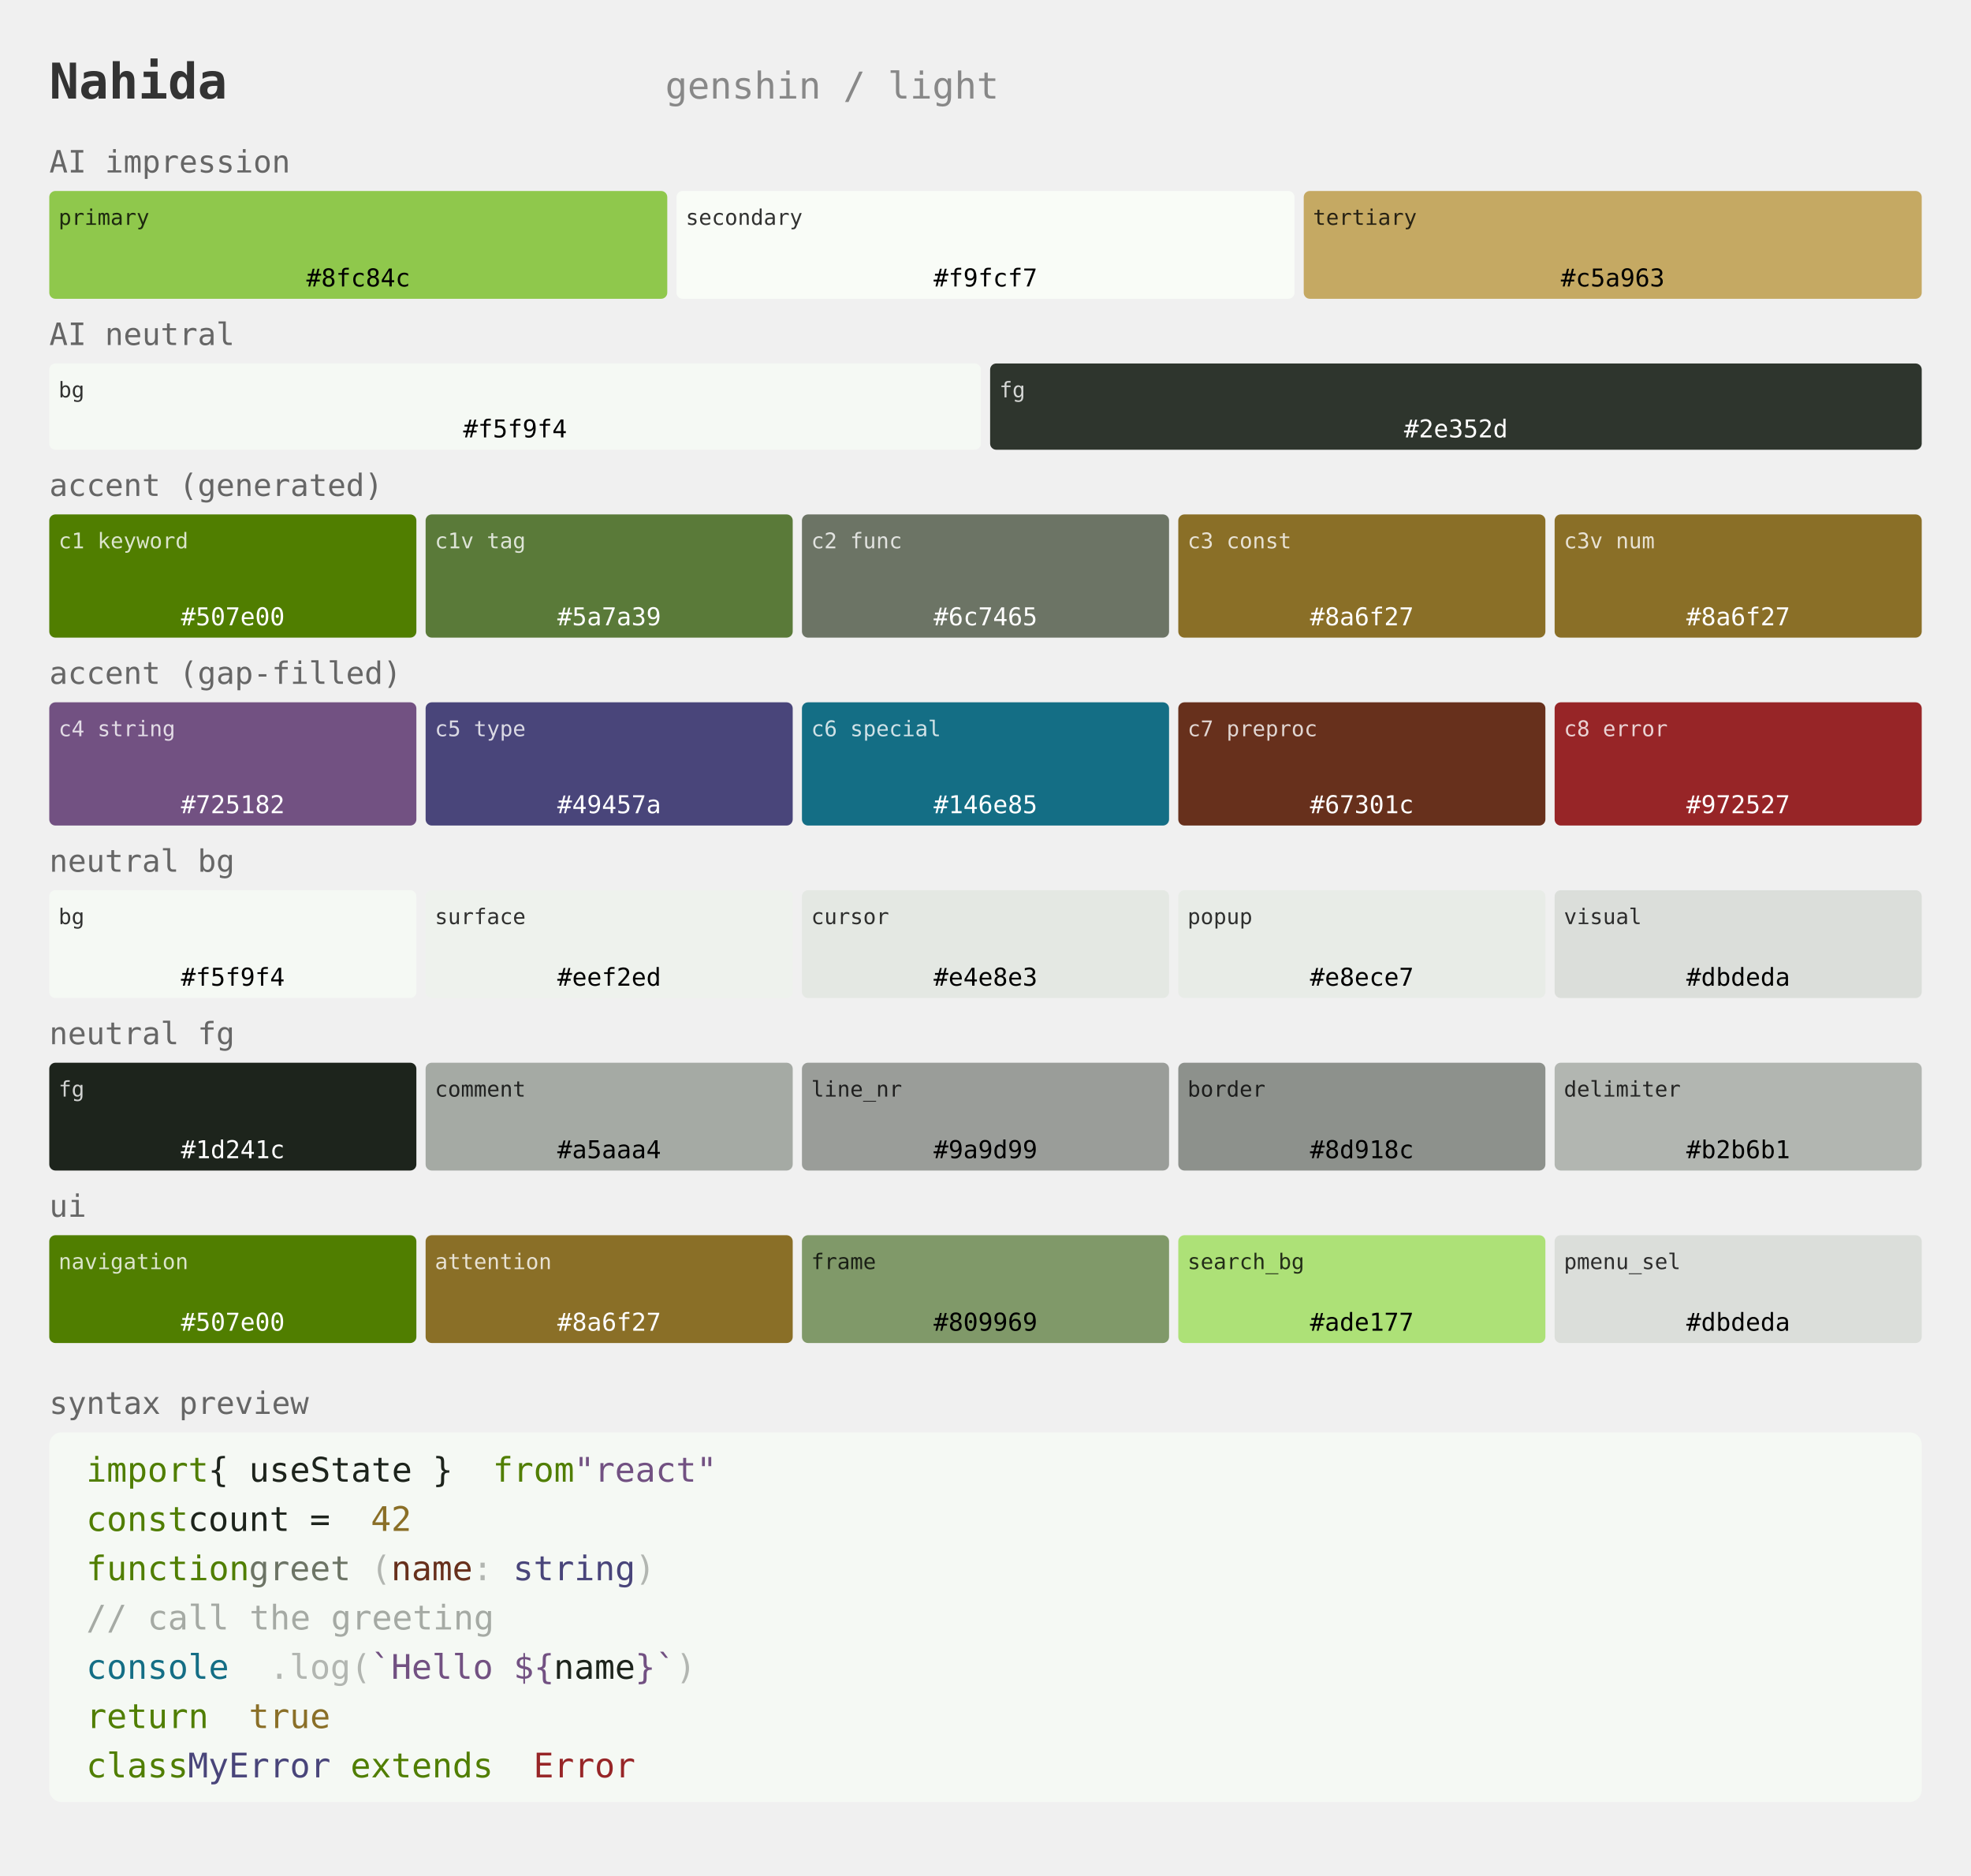
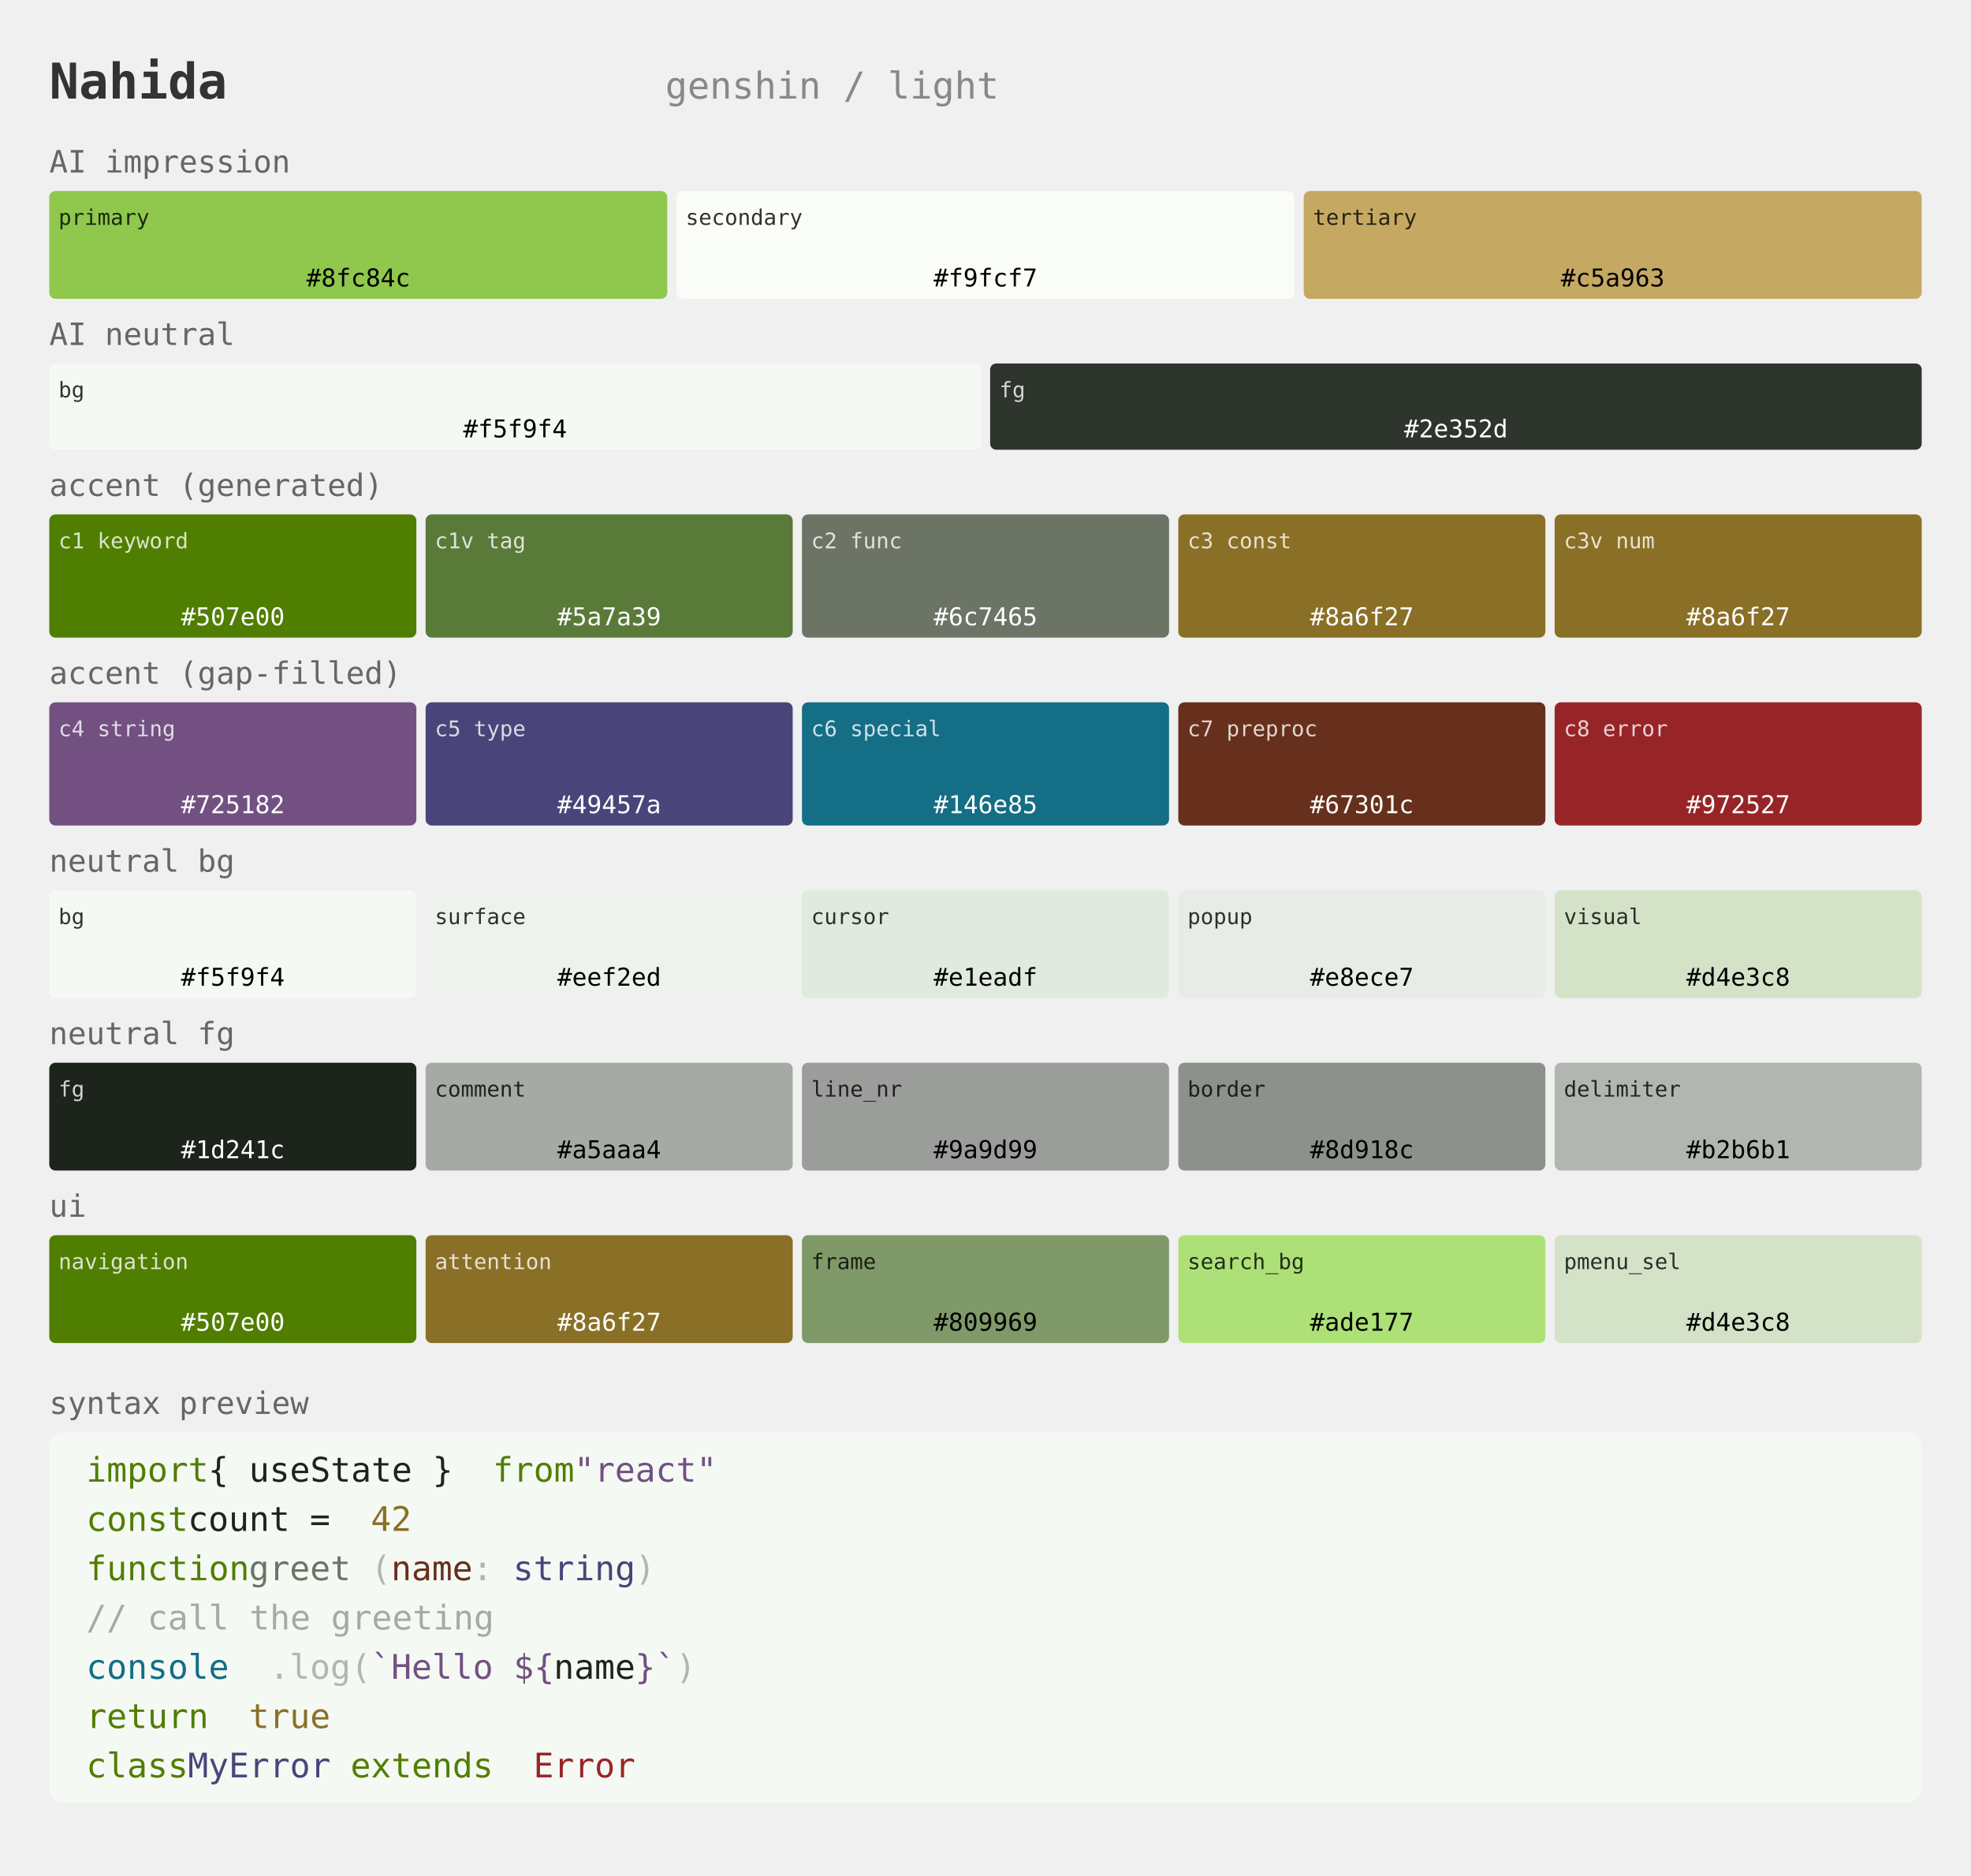
<svg xmlns="http://www.w3.org/2000/svg" width="640" height="609" style="background:#f5f5f5; font-family:ui-monospace,monospace;">
  <text x="16" y="32" fill="#333" font-size="16" font-weight="bold">Nahida</text>
  <text x="216" y="32" fill="#888" font-size="12">genshin / light</text>
  <text x="16" y="56" fill="#666" font-size="10">AI impression</text>
  <rect x="16" y="62" width="200.667" height="35" fill="#8fc84c" rx="2" />
  <text x="19" y="73" fill="#000000" font-size="7" opacity="0.8">primary</text>
  <text x="116.333" y="93" fill="#000000" font-size="8" text-anchor="middle">#8fc84c</text>
  <rect x="219.667" y="62" width="200.667" height="35" fill="#f9fcf7" rx="2" />
  <text x="222.667" y="73" fill="#000000" font-size="7" opacity="0.8">secondary</text>
  <text x="320" y="93" fill="#000000" font-size="8" text-anchor="middle">#f9fcf7</text>
  <rect x="423.333" y="62" width="200.667" height="35" fill="#c5a963" rx="2" />
  <text x="426.333" y="73" fill="#000000" font-size="7" opacity="0.8">tertiary</text>
  <text x="523.667" y="93" fill="#000000" font-size="8" text-anchor="middle">#c5a963</text>
  <text x="16" y="112" fill="#666" font-size="10">AI neutral</text>
  <rect x="16" y="118" width="302.5" height="28" fill="#f5f9f4" rx="2" />
  <text x="19" y="129" fill="#000000" font-size="7" opacity="0.8">bg</text>
  <text x="167.25" y="142" fill="#000000" font-size="8" text-anchor="middle">#f5f9f4</text>
  <rect x="321.5" y="118" width="302.5" height="28" fill="#2e352d" rx="2" />
  <text x="324.5" y="129" fill="#ffffff" font-size="7" opacity="0.8">fg</text>
  <text x="472.75" y="142" fill="#ffffff" font-size="8" text-anchor="middle">#2e352d</text>
  <text x="16" y="161" fill="#666" font-size="10">accent (generated)</text>
  <rect x="16" y="167" width="119.2" height="40" fill="#507e00" rx="2" />
  <text x="19" y="178" fill="#ffffff" font-size="7" opacity="0.8">c1 keyword</text>
  <text x="75.6" y="203" fill="#ffffff" font-size="8" text-anchor="middle">#507e00</text>
  <rect x="138.2" y="167" width="119.2" height="40" fill="#5a7a39" rx="2" />
  <text x="141.2" y="178" fill="#ffffff" font-size="7" opacity="0.8">c1v tag</text>
  <text x="197.8" y="203" fill="#ffffff" font-size="8" text-anchor="middle">#5a7a39</text>
  <rect x="260.4" y="167" width="119.2" height="40" fill="#6c7465" rx="2" />
  <text x="263.4" y="178" fill="#ffffff" font-size="7" opacity="0.8">c2 func</text>
  <text x="320" y="203" fill="#ffffff" font-size="8" text-anchor="middle">#6c7465</text>
  <rect x="382.6" y="167" width="119.2" height="40" fill="#8a6f27" rx="2" />
  <text x="385.6" y="178" fill="#ffffff" font-size="7" opacity="0.8">c3 const</text>
  <text x="442.2" y="203" fill="#ffffff" font-size="8" text-anchor="middle">#8a6f27</text>
  <rect x="504.8" y="167" width="119.2" height="40" fill="#8a6f27" rx="2" />
  <text x="507.8" y="178" fill="#ffffff" font-size="7" opacity="0.8">c3v num</text>
  <text x="564.4" y="203" fill="#ffffff" font-size="8" text-anchor="middle">#8a6f27</text>
  <text x="16" y="222" fill="#666" font-size="10">accent (gap-filled)</text>
  <rect x="16" y="228" width="119.2" height="40" fill="#725182" rx="2" />
  <text x="19" y="239" fill="#ffffff" font-size="7" opacity="0.8">c4 string</text>
  <text x="75.6" y="264" fill="#ffffff" font-size="8" text-anchor="middle">#725182</text>
  <rect x="138.2" y="228" width="119.2" height="40" fill="#49457a" rx="2" />
  <text x="141.2" y="239" fill="#ffffff" font-size="7" opacity="0.8">c5 type</text>
  <text x="197.8" y="264" fill="#ffffff" font-size="8" text-anchor="middle">#49457a</text>
  <rect x="260.4" y="228" width="119.2" height="40" fill="#146e85" rx="2" />
  <text x="263.4" y="239" fill="#ffffff" font-size="7" opacity="0.8">c6 special</text>
  <text x="320" y="264" fill="#ffffff" font-size="8" text-anchor="middle">#146e85</text>
  <rect x="382.6" y="228" width="119.2" height="40" fill="#67301c" rx="2" />
  <text x="385.6" y="239" fill="#ffffff" font-size="7" opacity="0.8">c7 preproc</text>
  <text x="442.2" y="264" fill="#ffffff" font-size="8" text-anchor="middle">#67301c</text>
  <rect x="504.8" y="228" width="119.2" height="40" fill="#972527" rx="2" />
  <text x="507.8" y="239" fill="#ffffff" font-size="7" opacity="0.8">c8 error</text>
  <text x="564.4" y="264" fill="#ffffff" font-size="8" text-anchor="middle">#972527</text>
  <text x="16" y="283" fill="#666" font-size="10">neutral bg</text>
  <rect x="16" y="289" width="119.2" height="35" fill="#f5f9f4" rx="2" />
  <text x="19" y="300" fill="#000000" font-size="7" opacity="0.8">bg</text>
  <text x="75.6" y="320" fill="#000000" font-size="8" text-anchor="middle">#f5f9f4</text>
  <rect x="138.2" y="289" width="119.2" height="35" fill="#eef2ed" rx="2" />
  <text x="141.2" y="300" fill="#000000" font-size="7" opacity="0.8">surface</text>
  <text x="197.8" y="320" fill="#000000" font-size="8" text-anchor="middle">#eef2ed</text>
-   <rect x="260.4" y="289" width="119.2" height="35" fill="#e4e8e3" rx="2" />
+   <rect x="260.4" y="289" width="119.2" height="35" fill="#e1eadf" rx="2" />
  <text x="263.4" y="300" fill="#000000" font-size="7" opacity="0.8">cursor</text>
-   <text x="320" y="320" fill="#000000" font-size="8" text-anchor="middle">#e4e8e3</text>
+   <text x="320" y="320" fill="#000000" font-size="8" text-anchor="middle">#e1eadf</text>
  <rect x="382.6" y="289" width="119.2" height="35" fill="#e8ece7" rx="2" />
  <text x="385.6" y="300" fill="#000000" font-size="7" opacity="0.8">popup</text>
  <text x="442.2" y="320" fill="#000000" font-size="8" text-anchor="middle">#e8ece7</text>
-   <rect x="504.8" y="289" width="119.2" height="35" fill="#dbdeda" rx="2" />
+   <rect x="504.8" y="289" width="119.2" height="35" fill="#d4e3c8" rx="2" />
  <text x="507.8" y="300" fill="#000000" font-size="7" opacity="0.8">visual</text>
-   <text x="564.4" y="320" fill="#000000" font-size="8" text-anchor="middle">#dbdeda</text>
+   <text x="564.4" y="320" fill="#000000" font-size="8" text-anchor="middle">#d4e3c8</text>
  <text x="16" y="339" fill="#666" font-size="10">neutral fg</text>
  <rect x="16" y="345" width="119.2" height="35" fill="#1d241c" rx="2" />
  <text x="19" y="356" fill="#ffffff" font-size="7" opacity="0.8">fg</text>
  <text x="75.6" y="376" fill="#ffffff" font-size="8" text-anchor="middle">#1d241c</text>
  <rect x="138.2" y="345" width="119.2" height="35" fill="#a5aaa4" rx="2" />
  <text x="141.2" y="356" fill="#000000" font-size="7" opacity="0.8">comment</text>
  <text x="197.8" y="376" fill="#000000" font-size="8" text-anchor="middle">#a5aaa4</text>
  <rect x="260.4" y="345" width="119.2" height="35" fill="#9a9d99" rx="2" />
  <text x="263.4" y="356" fill="#000000" font-size="7" opacity="0.8">line_nr</text>
  <text x="320" y="376" fill="#000000" font-size="8" text-anchor="middle">#9a9d99</text>
  <rect x="382.6" y="345" width="119.2" height="35" fill="#8d918c" rx="2" />
  <text x="385.6" y="356" fill="#000000" font-size="7" opacity="0.8">border</text>
  <text x="442.2" y="376" fill="#000000" font-size="8" text-anchor="middle">#8d918c</text>
  <rect x="504.8" y="345" width="119.2" height="35" fill="#b2b6b1" rx="2" />
  <text x="507.8" y="356" fill="#000000" font-size="7" opacity="0.8">delimiter</text>
  <text x="564.4" y="376" fill="#000000" font-size="8" text-anchor="middle">#b2b6b1</text>
  <text x="16" y="395" fill="#666" font-size="10">ui</text>
  <rect x="16" y="401" width="119.2" height="35" fill="#507e00" rx="2" />
  <text x="19" y="412" fill="#ffffff" font-size="7" opacity="0.8">navigation</text>
  <text x="75.6" y="432" fill="#ffffff" font-size="8" text-anchor="middle">#507e00</text>
  <rect x="138.2" y="401" width="119.2" height="35" fill="#8a6f27" rx="2" />
  <text x="141.2" y="412" fill="#ffffff" font-size="7" opacity="0.8">attention</text>
  <text x="197.8" y="432" fill="#ffffff" font-size="8" text-anchor="middle">#8a6f27</text>
  <rect x="260.4" y="401" width="119.2" height="35" fill="#809969" rx="2" />
  <text x="263.4" y="412" fill="#000000" font-size="7" opacity="0.8">frame</text>
  <text x="320" y="432" fill="#000000" font-size="8" text-anchor="middle">#809969</text>
  <rect x="382.6" y="401" width="119.2" height="35" fill="#ade177" rx="2" />
  <text x="385.6" y="412" fill="#000000" font-size="7" opacity="0.8">search_bg</text>
  <text x="442.2" y="432" fill="#000000" font-size="8" text-anchor="middle">#ade177</text>
-   <rect x="504.8" y="401" width="119.2" height="35" fill="#dbdeda" rx="2" />
+   <rect x="504.8" y="401" width="119.2" height="35" fill="#d4e3c8" rx="2" />
  <text x="507.8" y="412" fill="#000000" font-size="7" opacity="0.8">pmenu_sel</text>
-   <text x="564.4" y="432" fill="#000000" font-size="8" text-anchor="middle">#dbdeda</text>
+   <text x="564.4" y="432" fill="#000000" font-size="8" text-anchor="middle">#d4e3c8</text>
  <text x="16" y="459" fill="#666" font-size="10">syntax preview</text>
  <rect x="16" y="465" width="608" height="120" fill="#f5f9f4" rx="4" />
  <text x="28" y="481" fill="#507e00" font-size="11" font-family="monospace">import</text>
  <text x="67.6" y="481" fill="#1d241c" font-size="11" font-family="monospace"> { useState } </text>
  <text x="160" y="481" fill="#507e00" font-size="11" font-family="monospace">from</text>
  <text x="186.4" y="481" fill="#725182" font-size="11" font-family="monospace"> "react"</text>
  <text x="28" y="497" fill="#507e00" font-size="11" font-family="monospace">const</text>
  <text x="61" y="497" fill="#1d241c" font-size="11" font-family="monospace"> count</text>
  <text x="100.6" y="497" fill="#1d241c" font-size="11" font-family="monospace"> = </text>
  <text x="120.4" y="497" fill="#8a6f27" font-size="11" font-family="monospace">42</text>
  <text x="28" y="513" fill="#507e00" font-size="11" font-family="monospace">function</text>
  <text x="80.8" y="513" fill="#6c7465" font-size="11" font-family="monospace"> greet</text>
  <text x="120.4" y="513" fill="#b2b6b1" font-size="11" font-family="monospace">(</text>
  <text x="127" y="513" fill="#67301c" font-size="11" font-family="monospace">name</text>
  <text x="153.4" y="513" fill="#b2b6b1" font-size="11" font-family="monospace">: </text>
  <text x="166.6" y="513" fill="#49457a" font-size="11" font-family="monospace">string</text>
  <text x="206.2" y="513" fill="#b2b6b1" font-size="11" font-family="monospace">)</text>
  <text x="28" y="529" fill="#a5aaa4" font-size="11" font-family="monospace">  // call the greeting</text>
  <text x="28" y="545" fill="#146e85" font-size="11" font-family="monospace">  console</text>
  <text x="87.4" y="545" fill="#b2b6b1" font-size="11" font-family="monospace">.log(</text>
  <text x="120.4" y="545" fill="#725182" font-size="11" font-family="monospace">`Hello ${</text>
  <text x="179.8" y="545" fill="#1d241c" font-size="11" font-family="monospace">name</text>
  <text x="206.2" y="545" fill="#725182" font-size="11" font-family="monospace">}`</text>
  <text x="219.4" y="545" fill="#b2b6b1" font-size="11" font-family="monospace">)</text>
  <text x="28" y="561" fill="#507e00" font-size="11" font-family="monospace">  return</text>
  <text x="80.8" y="561" fill="#8a6f27" font-size="11" font-family="monospace"> true</text>
  <text x="28" y="577" fill="#507e00" font-size="11" font-family="monospace">class</text>
  <text x="61" y="577" fill="#49457a" font-size="11" font-family="monospace"> MyError</text>
  <text x="113.8" y="577" fill="#507e00" font-size="11" font-family="monospace"> extends </text>
  <text x="173.2" y="577" fill="#972527" font-size="11" font-family="monospace">Error</text>
</svg>
